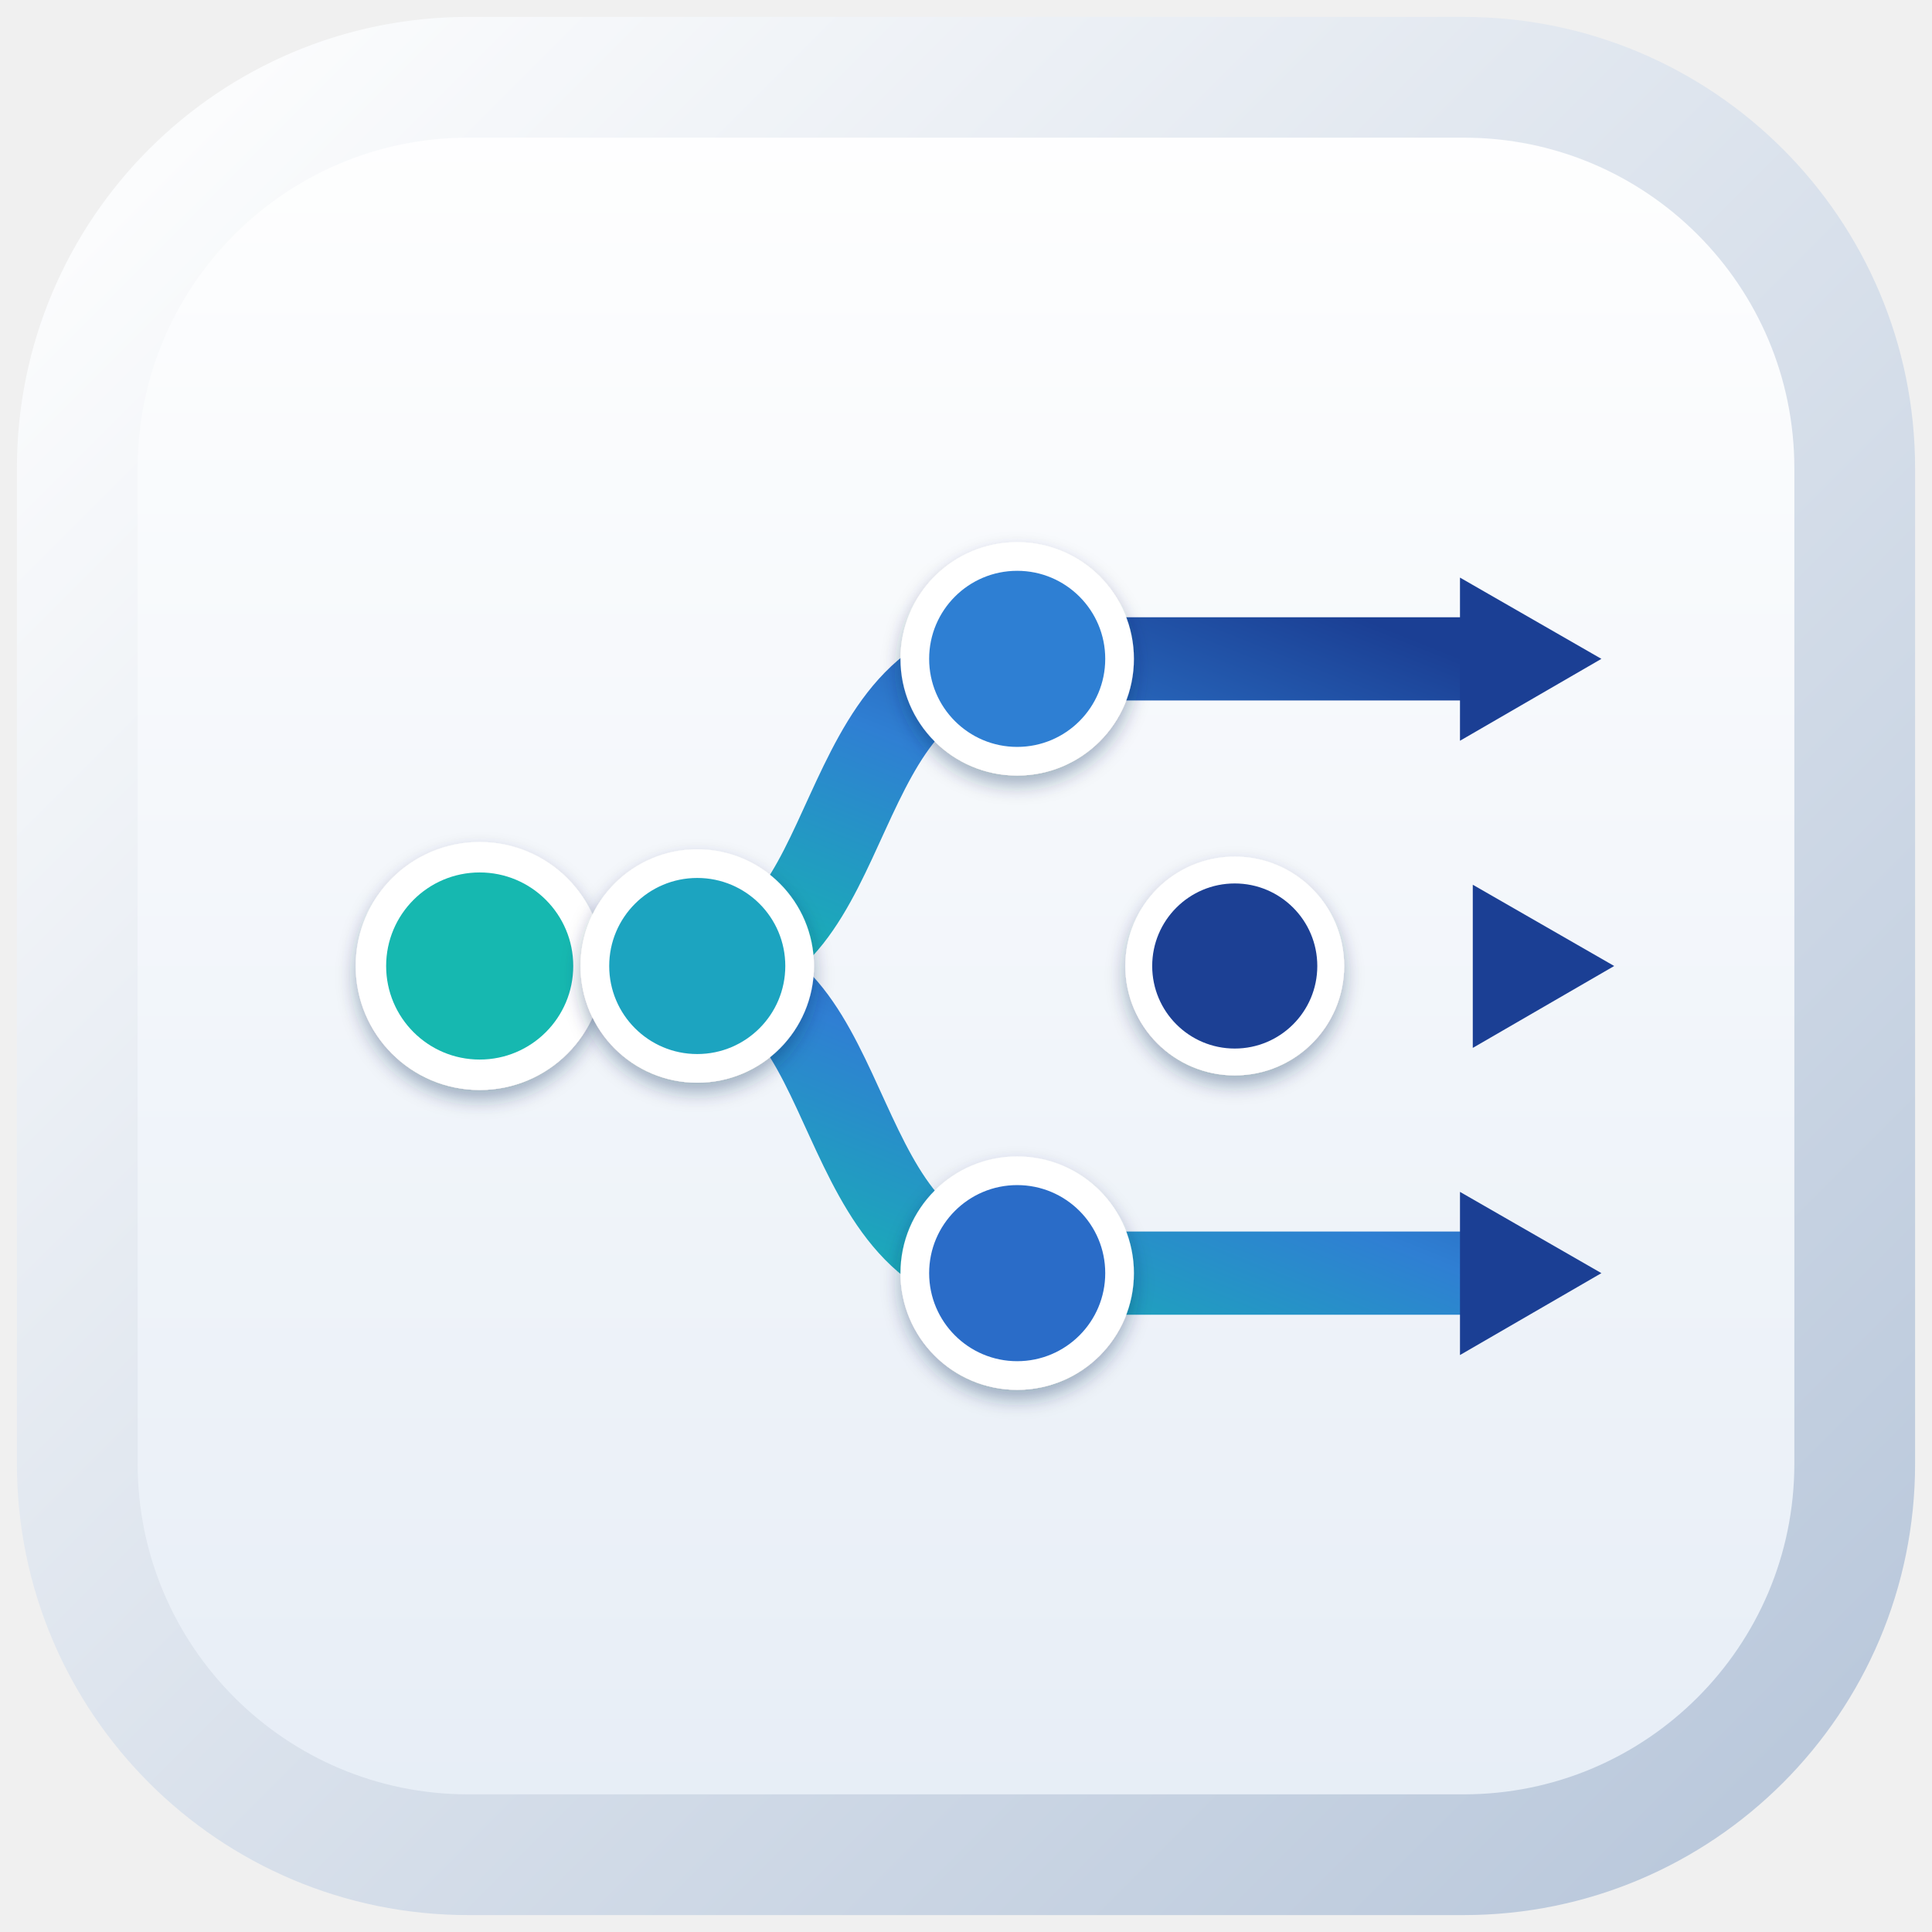
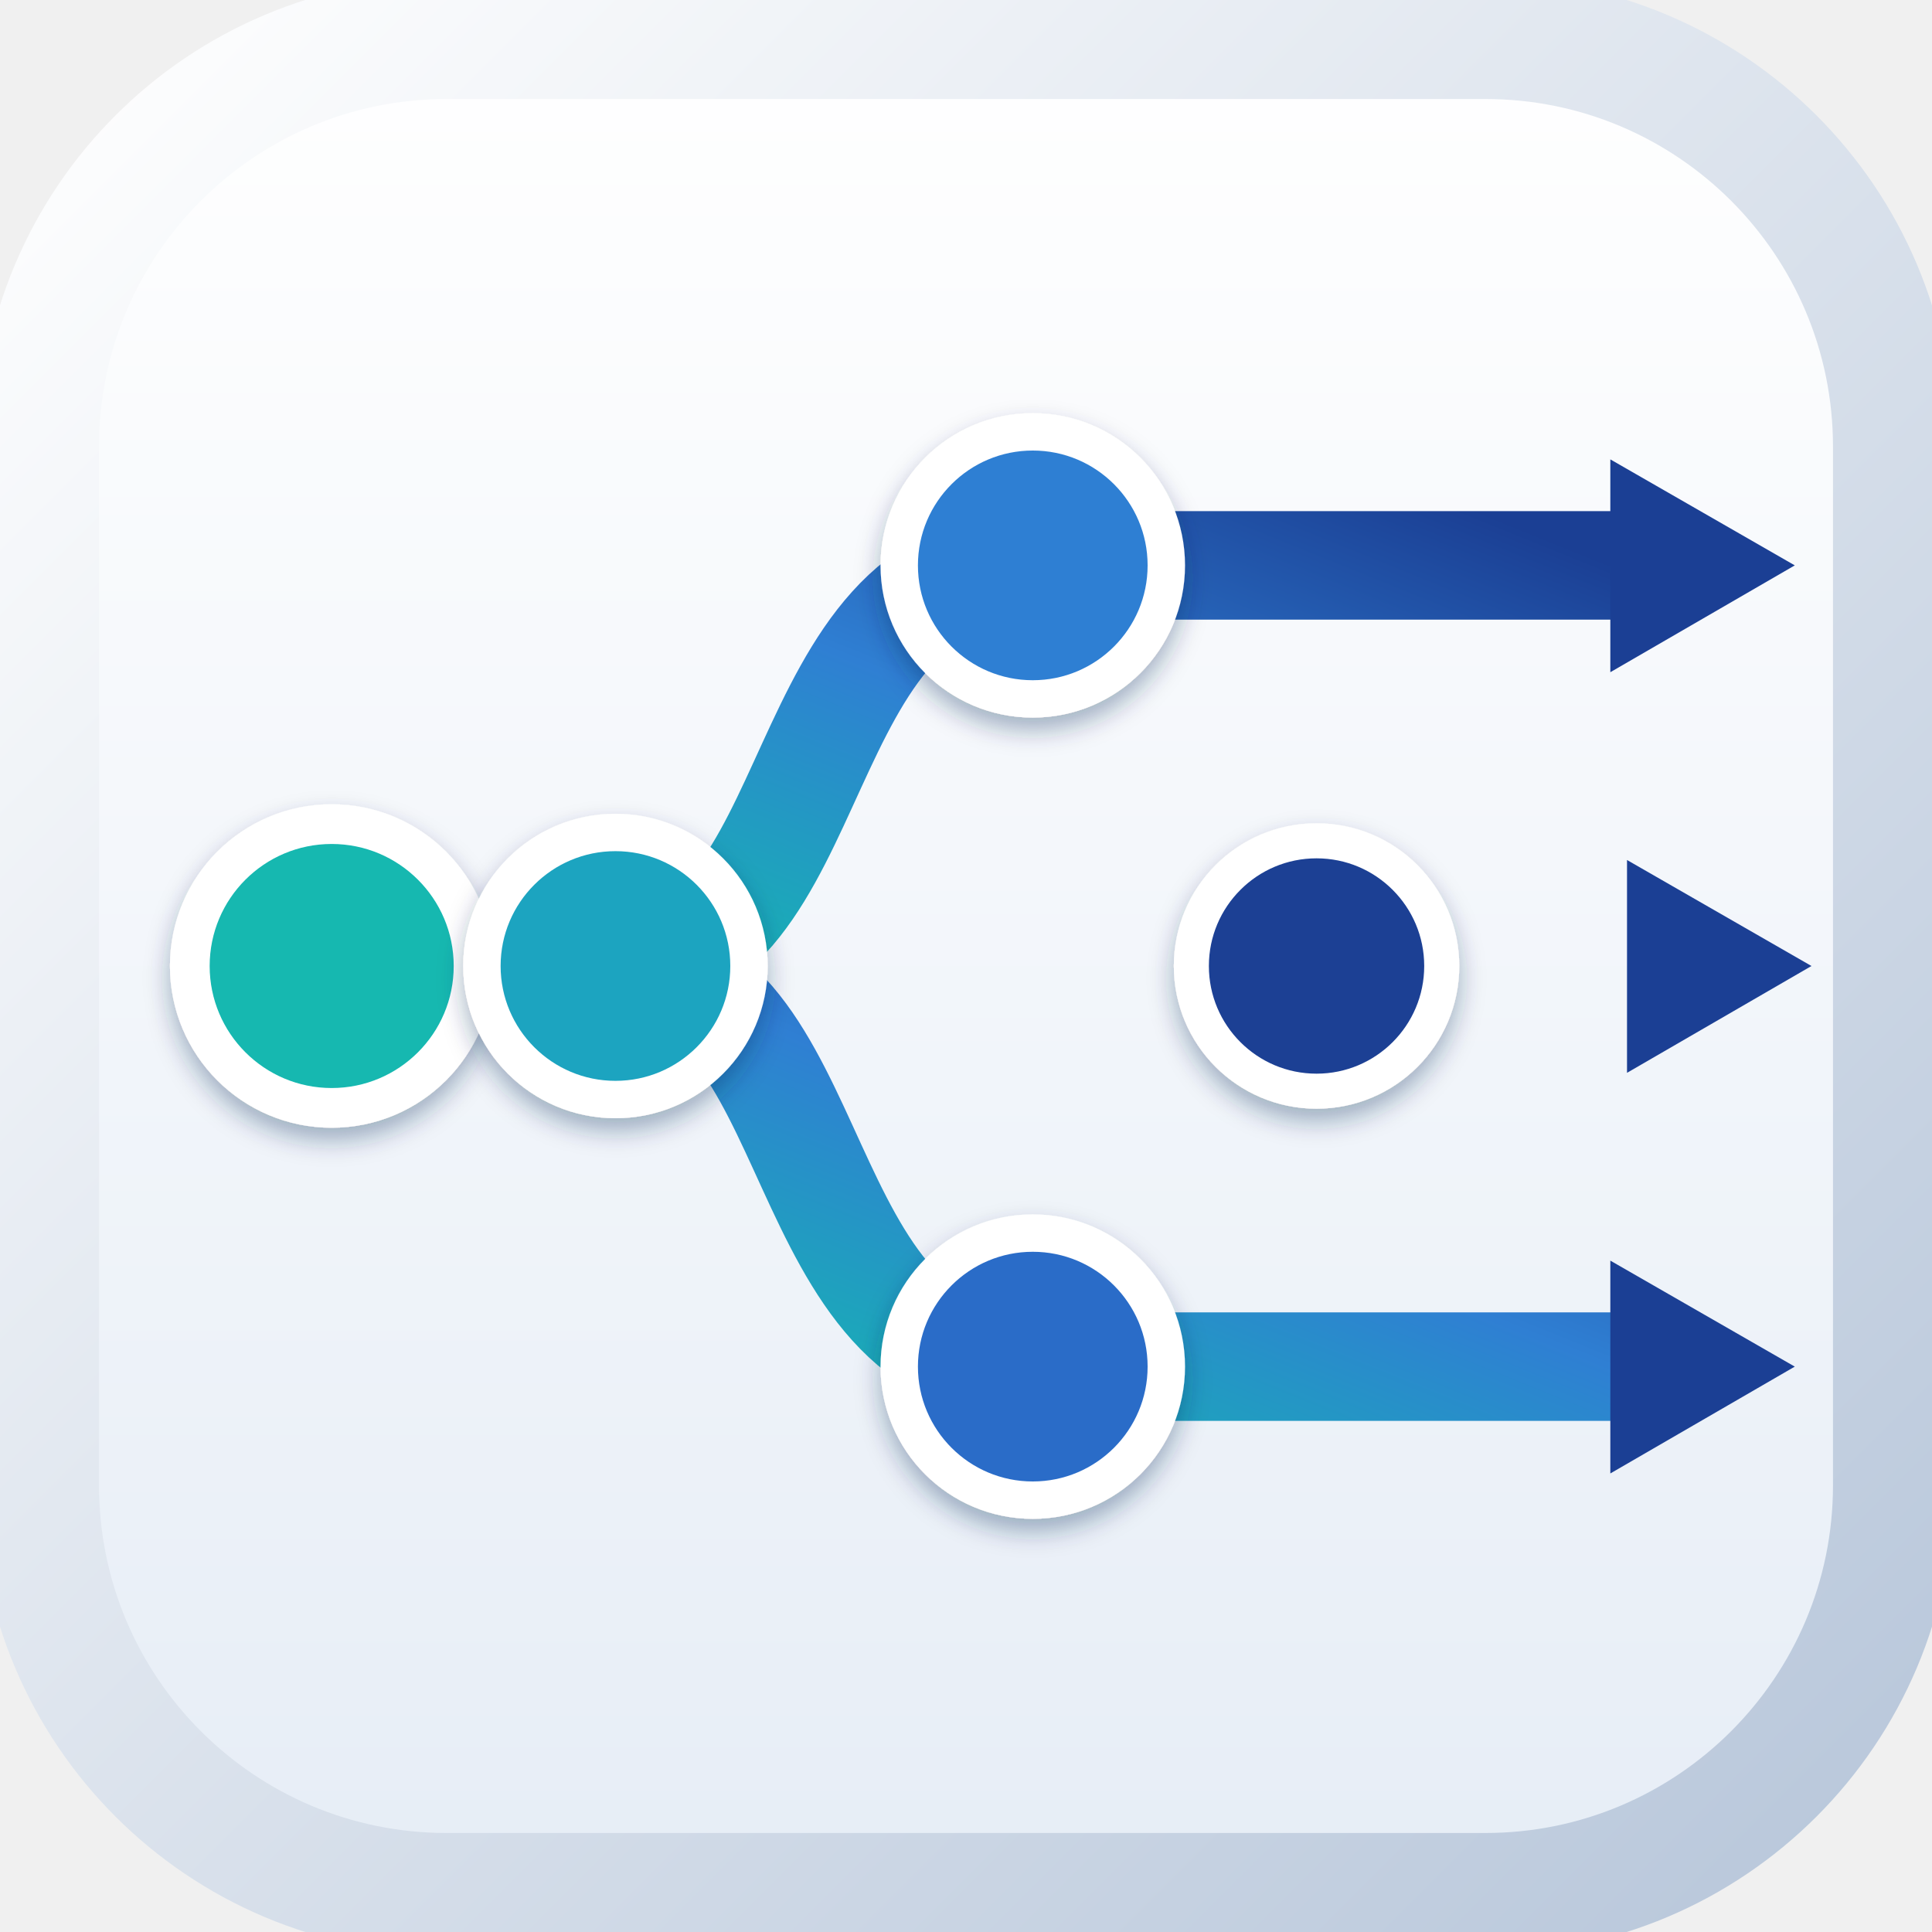
<svg xmlns="http://www.w3.org/2000/svg" width="16" height="16" viewBox="0 0 16 16">
  <defs>
    <linearGradient id="tile" x1="0" y1="0" x2="0" y2="1">
      <stop offset="0" stop-color="#ffffff" />
      <stop offset="1" stop-color="#e6edf6" />
    </linearGradient>
    <linearGradient id="rim" x1="0" y1="0" x2="1" y2="1">
      <stop offset="0" stop-color="#ffffff" />
      <stop offset="1" stop-color="#b7c6da" />
    </linearGradient>
    <linearGradient id="flow" x1="0" y1="1" x2="1" y2="0">
      <stop offset="0" stop-color="#14b8b0" />
      <stop offset="0.5" stop-color="#2f7fd3" />
      <stop offset="1" stop-color="#1b3f94" />
    </linearGradient>
    <filter id="shadow" x="-20%" y="-20%" width="140%" height="150%">
      <feDropShadow dx="0" dy="6" stdDeviation="7" flood-color="#1e3a5f" flood-opacity="0.28" />
    </filter>
    <filter id="soft" x="-30%" y="-30%" width="160%" height="160%">
      <feDropShadow dx="0" dy="1.5" stdDeviation="1.5" flood-color="#0f2a55" flood-opacity="0.35" />
    </filter>
  </defs>
-   <rect x="0.64" y="0.64" width="14.72" height="14.72" rx="3.238" fill="url(#tile)" stroke="url(#rim)" stroke-width="1" />
-   <g transform="translate(2.7008 2.7008) scale(0.052992)">
+   <rect x="0.32" y="0.32" width="15.36" height="15.36" rx="3.379" fill="url(#tile)" stroke="url(#rim)" stroke-width="1" />
+   <g transform="translate(1.088 1.088) scale(0.06912)">
    <path d="M22 100 L178 100" fill="none" stroke="url(#flow)" stroke-width="13" stroke-linecap="round" stroke-linejoin="round" />
    <path d="M58 100 C84 100 78 52 108 52 L178 52" fill="none" stroke="url(#flow)" stroke-width="13" stroke-linecap="round" stroke-linejoin="round" />
    <path d="M58 100 C84 100 78 148 108 148 L178 148" fill="none" stroke="url(#flow)" stroke-width="13" stroke-linecap="round" stroke-linejoin="round" />
    <polygon points="199.3,52.0 177.2,64.8 177.2,39.3" fill="#1b3f94" />
    <polygon points="199.3,148.0 177.2,160.8 177.2,135.3" fill="#1b3f94" />
    <polygon points="201.3,100.0 179.2,112.8 179.2,87.3" fill="#1b3f94" />
    <circle cx="24" cy="100" r="17" fill="#14b8b0" stroke="#ffffff" stroke-width="4.76" filter="url(#soft)" />
    <circle cx="58" cy="100" r="16" fill="#1fa4c0" stroke="#ffffff" stroke-width="4.48" filter="url(#soft)" />
    <circle cx="108" cy="52" r="16" fill="#2f7fd3" stroke="#ffffff" stroke-width="4.48" filter="url(#soft)" />
    <circle cx="108" cy="148" r="16" fill="#2a6cc8" stroke="#ffffff" stroke-width="4.48" filter="url(#soft)" />
    <circle cx="142" cy="100" r="15" fill="#1b3f94" stroke="#ffffff" stroke-width="4.2" filter="url(#soft)" />
  </g>
</svg>
